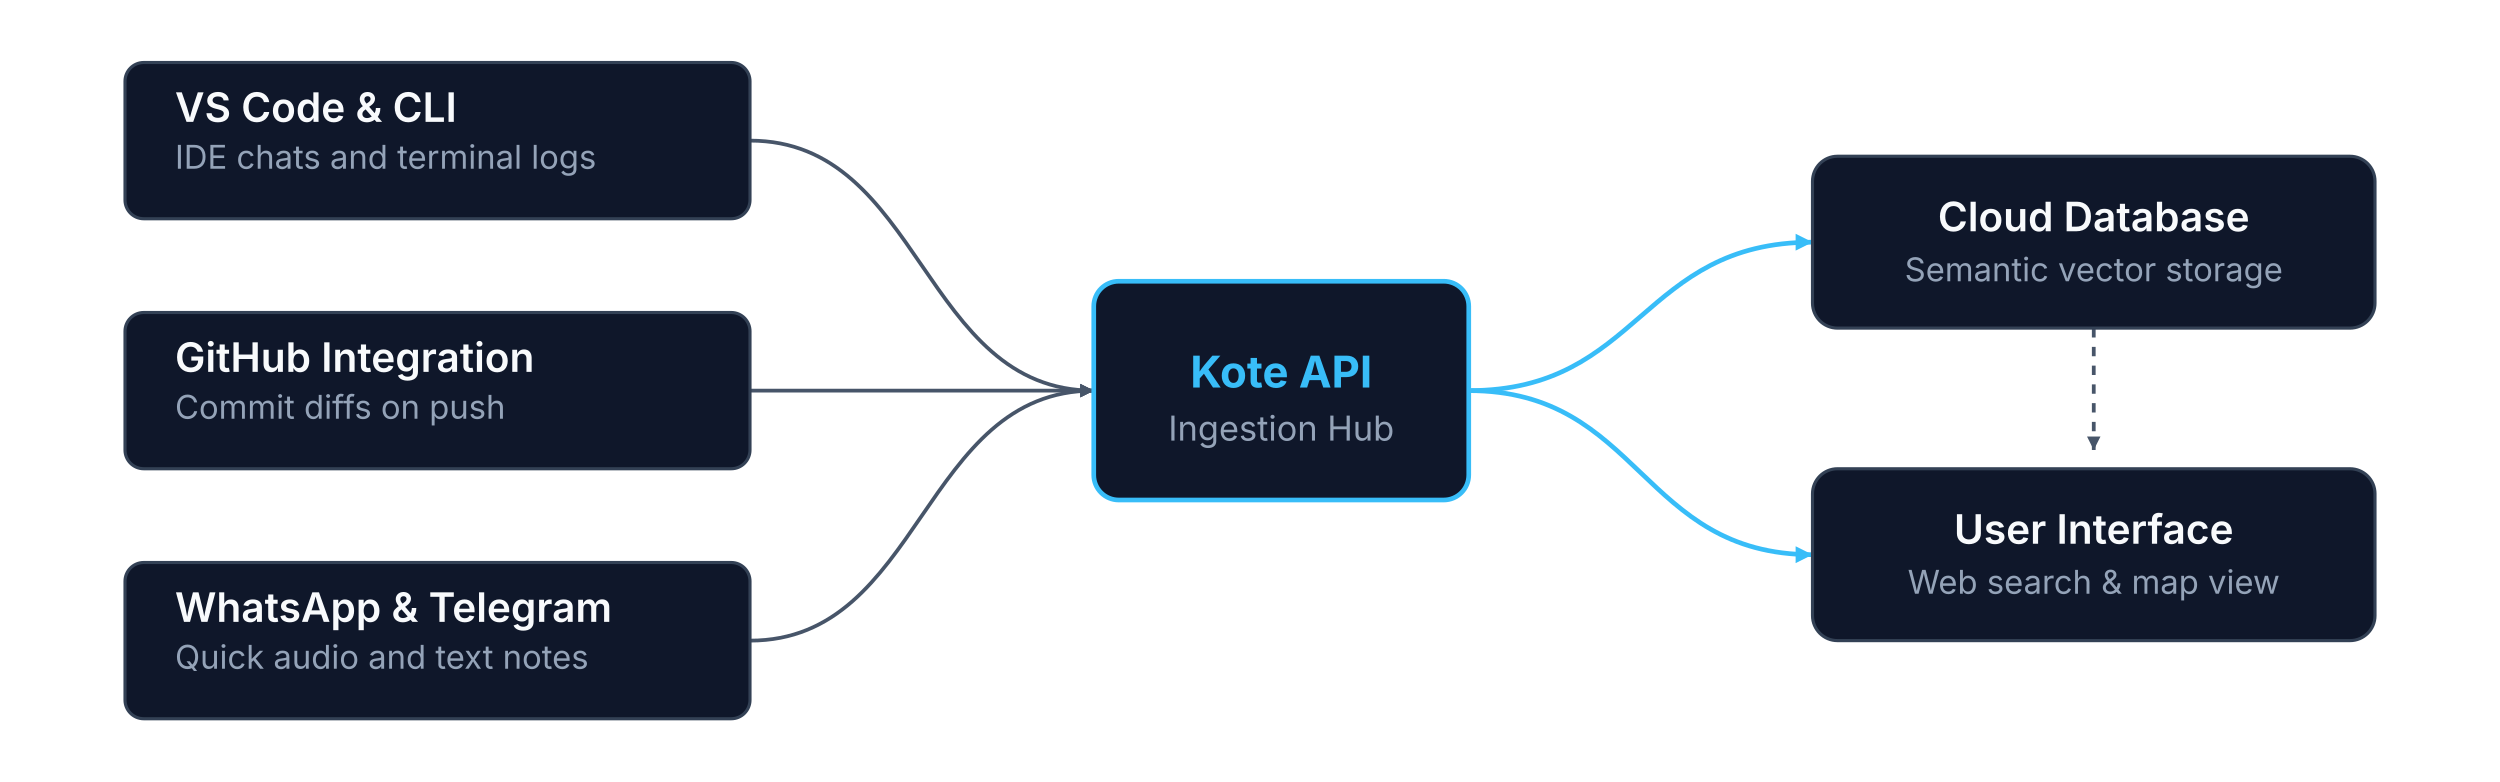
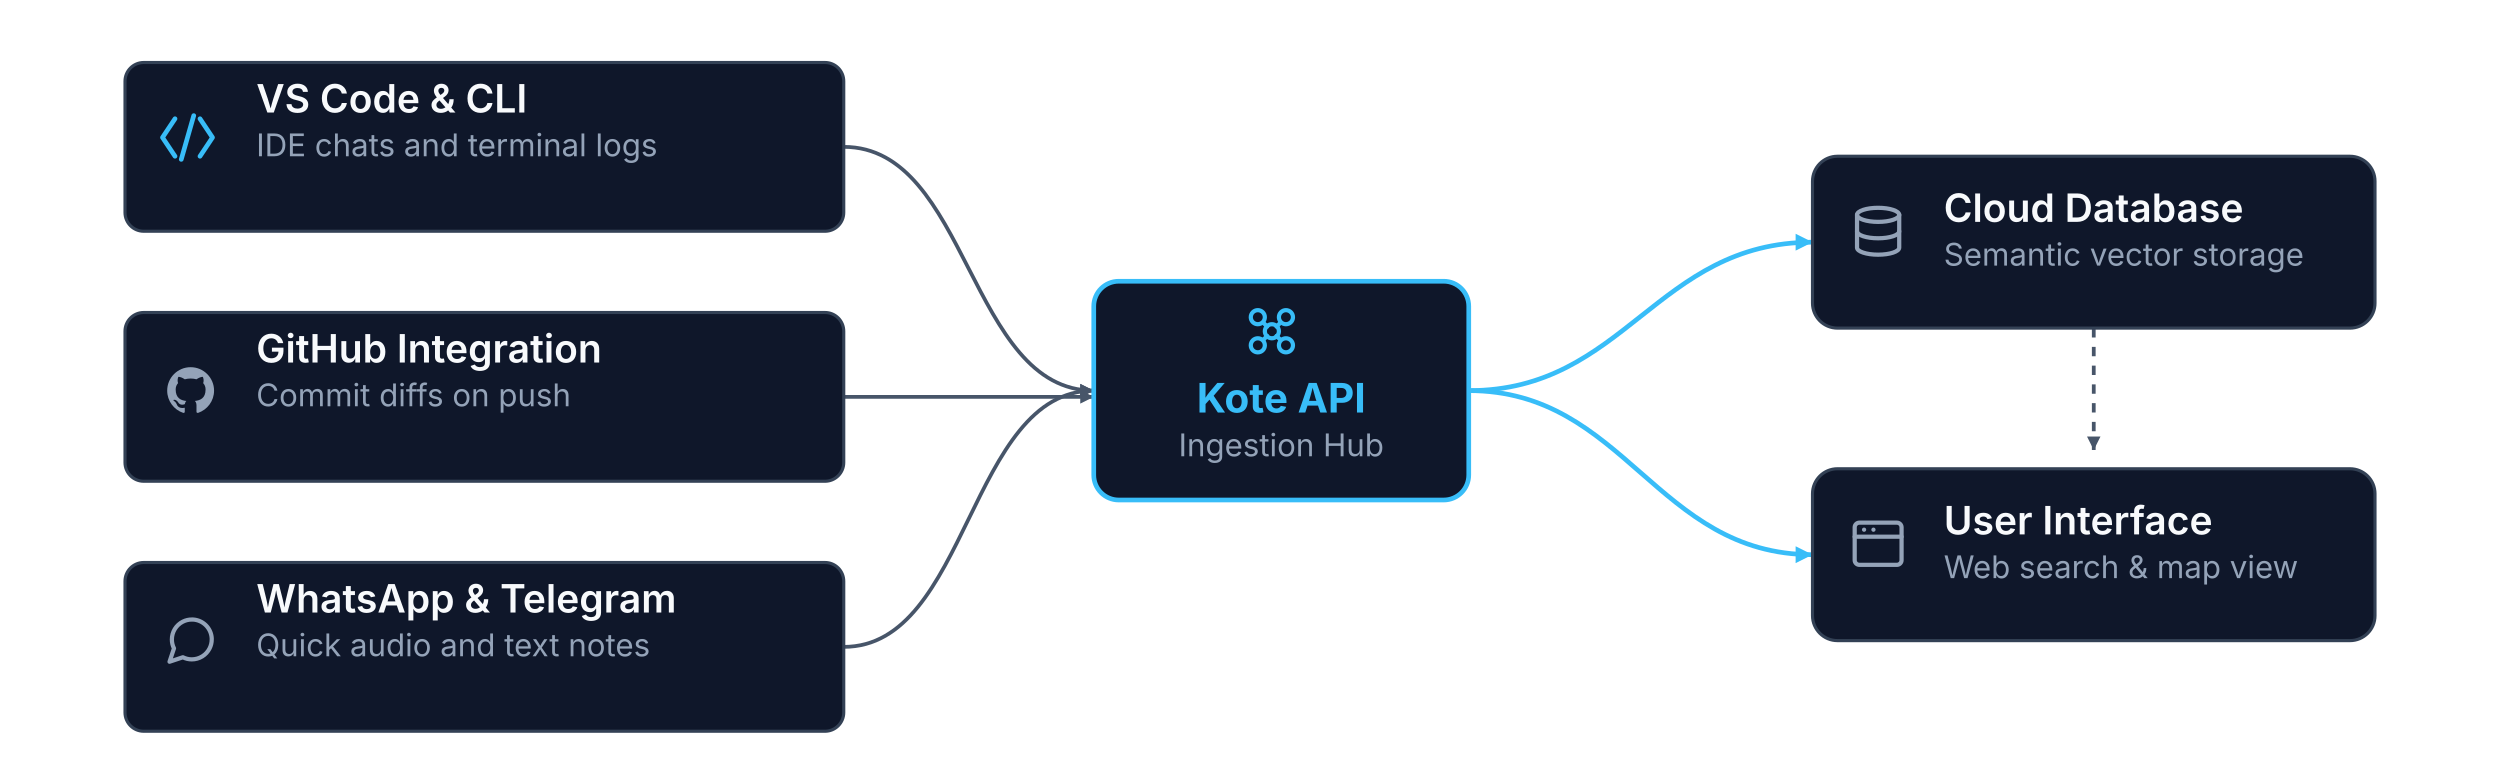
<svg xmlns="http://www.w3.org/2000/svg" viewBox="0 0 800 250" width="100%" height="100%">
  <defs>
    <marker id="arrow-cyan" viewBox="0 0 10 10" refX="6" refY="5" markerWidth="6" markerHeight="6" orient="auto-start-reverse">
      <path d="M 0 2 L 6 5 L 0 8 z" fill="#38bdf8" />
    </marker>
    <marker id="arrow-gray" viewBox="0 0 10 10" refX="6" refY="5" markerWidth="6" markerHeight="6" orient="auto-start-reverse">
      <path d="M 0 2 L 6 5 L 0 8 z" fill="#475569" />
    </marker>
  </defs>
  <g fill="none" stroke="#475569" stroke-width="1.2">
-     <path d="M 240,45 C 295,45 295,125 350,125" marker-end="url(#arrow-gray)" />
-     <path d="M 240,125 L 350,125" marker-end="url(#arrow-gray)" />
-     <path d="M 240,205 C 295,205 295,125 350,125" marker-end="url(#arrow-gray)" />
+     <path d="M 270,47 C 310,47 310,125 350,125" marker-end="url(#arrow-gray)" />
+     <path d="M 270,127 L 350,127" marker-end="url(#arrow-gray)" />
+     <path d="M 270,207 C 310,207 310,125 350,125" marker-end="url(#arrow-gray)" />
  </g>
  <g fill="none" stroke="#38bdf8" stroke-width="1.5">
-     <path d="M 470,125 C 525,125 525,77.5 580,77.5" marker-end="url(#arrow-cyan)" />
-     <path d="M 470,125 C 525,125 525,177.5 580,177.5" marker-end="url(#arrow-cyan)" />
+     <path d="M 470,125 C 520,125 530,77.5 580,77.5" marker-end="url(#arrow-cyan)" />
+     <path d="M 470,125 C 520,125 530,177.5 580,177.5" marker-end="url(#arrow-cyan)" />
  </g>
  <path d="M 670,105 L 670,144" fill="none" stroke="#475569" stroke-width="1.2" stroke-dasharray="3 3" marker-end="url(#arrow-gray)" />
  <g font-family="system-ui, -apple-system, sans-serif">
-     <rect x="40" y="20" width="200" height="50" rx="6" fill="#0f172a" stroke="#334155" stroke-width="1" />
-     <text x="56" y="39" font-size="13" font-weight="600" fill="#f8fafc">VS Code &amp; CLI</text>
-     <text x="56" y="54" font-size="10.5" fill="#94a3b8">IDE chats and terminal logs</text>
-     <rect x="40" y="100" width="200" height="50" rx="6" fill="#0f172a" stroke="#334155" stroke-width="1" />
-     <text x="56" y="119" font-size="13" font-weight="600" fill="#f8fafc">GitHub Integration</text>
-     <text x="56" y="134" font-size="10.5" fill="#94a3b8">Commit diffs on push</text>
-     <rect x="40" y="180" width="200" height="50" rx="6" fill="#0f172a" stroke="#334155" stroke-width="1" />
-     <text x="56" y="199" font-size="13" font-weight="600" fill="#f8fafc">WhatsApp &amp; Telegram</text>
-     <text x="56" y="214" font-size="10.5" fill="#94a3b8">Quick audio and text notes</text>
+     <rect x="40" y="20" width="230" height="54" rx="6" fill="#0f172a" stroke="#334155" stroke-width="1" />
+     <g transform="translate(52, 36)" stroke="#38bdf8" stroke-width="1.5" fill="none" stroke-linecap="round" stroke-linejoin="round">
+       <path d="M 4,2 L 0,8 L 4,14" />
+       <path d="M 12,2 L 16,8 L 12,14" />
+       <path d="M 10,1 L 6,15" />
+     </g>
+     <text x="82" y="36" font-size="12.5" font-weight="600" fill="#f8fafc">VS Code &amp; CLI</text>
+     <text x="82" y="50" font-size="10" fill="#94a3b8">IDE chats and terminal logs</text>
+     <rect x="40" y="100" width="230" height="54" rx="6" fill="#0f172a" stroke="#334155" stroke-width="1" />
+     <g transform="translate(52, 116) scale(0.75)" fill="#94a3b8">
+       <path d="M12 2A10 10 0 0 0 2 12c0 4.42 2.87 8.17 6.84 9.5.5.08.66-.23.66-.5v-1.69c-2.77.6-3.36-1.34-3.36-1.34-.46-1.16-1.11-1.47-1.11-1.47-.9-.62.07-.6.07-.6 1 .07 1.53 1.03 1.53 1.03.9 1.52 2.34 1.07 2.91.83.09-.65.35-1.09.63-1.34-2.22-.25-4.55-1.11-4.55-4.92 0-1.11.38-2 1.03-2.71-.1-.25-.45-1.29.1-2.64 0 0 .84-.27 2.75 1.02.79-.22 1.65-.33 2.5-.33.85 0 1.71.11 2.5.33 1.91-1.29 2.75-1.02 2.75-1.02.55 1.35.2 2.39.1 2.64.65.71 1.03 1.6 1.03 2.71 0 3.82-2.34 4.66-4.57 4.91.36.31.69.92.69 1.85V21c0 .27.16.59.67.5C19.14 20.16 22 16.42 22 12A10 10 0 0 0 12 2z" />
+     </g>
+     <text x="82" y="116" font-size="12.5" font-weight="600" fill="#f8fafc">GitHub Integration</text>
+     <text x="82" y="130" font-size="10" fill="#94a3b8">Commit diffs on push</text>
+     <rect x="40" y="180" width="230" height="54" rx="6" fill="#0f172a" stroke="#334155" stroke-width="1" />
+     <g transform="translate(52, 196) scale(0.75)" stroke="#94a3b8" stroke-width="1.8" fill="none" stroke-linecap="round" stroke-linejoin="round">
+       <path d="M21 11.5a8.38 8.38 0 0 1-.9 3.8 8.5 8.5 0 0 1-7.6 4.7 8.38 8.38 0 0 1-3.8-.9L3 21l1.9-5.7a8.38 8.38 0 0 1-.9-3.8 8.5 8.5 0 0 1 4.7-7.6 8.38 8.38 0 0 1 3.8-.9h.5a8.48 8.48 0 0 1 8 8v.5z" />
+     </g>
+     <text x="82" y="196" font-size="12.5" font-weight="600" fill="#f8fafc">WhatsApp &amp; Telegram</text>
+     <text x="82" y="210" font-size="10" fill="#94a3b8">Quick audio and text notes</text>
  </g>
  <g font-family="system-ui, -apple-system, sans-serif">
    <rect x="350" y="90" width="120" height="70" rx="8" fill="#0f172a" stroke="#38bdf8" stroke-width="1.5" />
-     <text x="410" y="124" font-size="14" font-weight="bold" fill="#38bdf8" text-anchor="middle">Kote API</text>
-     <text x="410" y="141" font-size="11" fill="#94a3b8" text-anchor="middle">Ingestion Hub</text>
+     <g transform="translate(398, 97) scale(0.75)" stroke="#38bdf8" stroke-width="1.8" fill="none" stroke-linecap="round" stroke-linejoin="round">
+       <circle cx="12" cy="12" r="3" />
+       <circle cx="6" cy="6" r="3" />
+       <circle cx="18" cy="6" r="3" />
+       <circle cx="6" cy="18" r="3" />
+       <circle cx="18" cy="18" r="3" />
+       <line x1="8.5" y1="8.5" x2="10" y2="10" />
+       <line x1="15.5" y1="8.5" x2="14" y2="10" />
+       <line x1="8.5" y1="15.5" x2="10" y2="14" />
+       <line x1="15.5" y1="15.5" x2="14" y2="14" />
+     </g>
+     <text x="410" y="132" font-size="13" font-weight="bold" fill="#38bdf8" text-anchor="middle">Kote API</text>
+     <text x="410" y="146" font-size="10" fill="#94a3b8" text-anchor="middle">Ingestion Hub</text>
  </g>
  <g font-family="system-ui, -apple-system, sans-serif">
    <rect x="580" y="50" width="180" height="55" rx="8" fill="#0f172a" stroke="#334155" stroke-width="1" />
-     <text x="670" y="74" font-size="13" font-weight="600" fill="#f8fafc" text-anchor="middle">Cloud Database</text>
-     <text x="670" y="90" font-size="10.5" fill="#94a3b8" text-anchor="middle">Semantic vector storage</text>
+     <g transform="translate(592, 65) scale(0.75)" stroke="#94a3b8" stroke-width="1.8" fill="none" stroke-linecap="round" stroke-linejoin="round">
+       <ellipse cx="12" cy="5" rx="9" ry="3" />
+       <path d="M3 5v14c0 1.66 4 3 9 3s9-1.34 9-3V5" />
+       <path d="M3 12c0 1.66 4 3 9 3s9-1.34 9-3" />
+     </g>
+     <text x="622" y="71" font-size="12.5" font-weight="600" fill="#f8fafc">Cloud Database</text>
+     <text x="622" y="85" font-size="10" fill="#94a3b8">Semantic vector storage</text>
    <rect x="580" y="150" width="180" height="55" rx="8" fill="#0f172a" stroke="#334155" stroke-width="1" />
-     <text x="670" y="174" font-size="13" font-weight="600" fill="#f8fafc" text-anchor="middle">User Interface</text>
-     <text x="670" y="190" font-size="10.5" fill="#94a3b8" text-anchor="middle">Web search &amp; map view</text>
+     <g transform="translate(592, 165) scale(0.75)" stroke="#94a3b8" stroke-width="1.8" fill="none" stroke-linecap="round" stroke-linejoin="round">
+       <rect x="2" y="3" width="20" height="18" rx="2" ry="2" />
+       <line x1="2" y1="9" x2="22" y2="9" />
+       <line x1="6" y1="6" x2="6.01" y2="6" />
+       <line x1="10" y1="6" x2="10.01" y2="6" />
+     </g>
+     <text x="622" y="171" font-size="12.5" font-weight="600" fill="#f8fafc">User Interface</text>
+     <text x="622" y="185" font-size="10" fill="#94a3b8">Web search &amp; map view</text>
  </g>
</svg>
